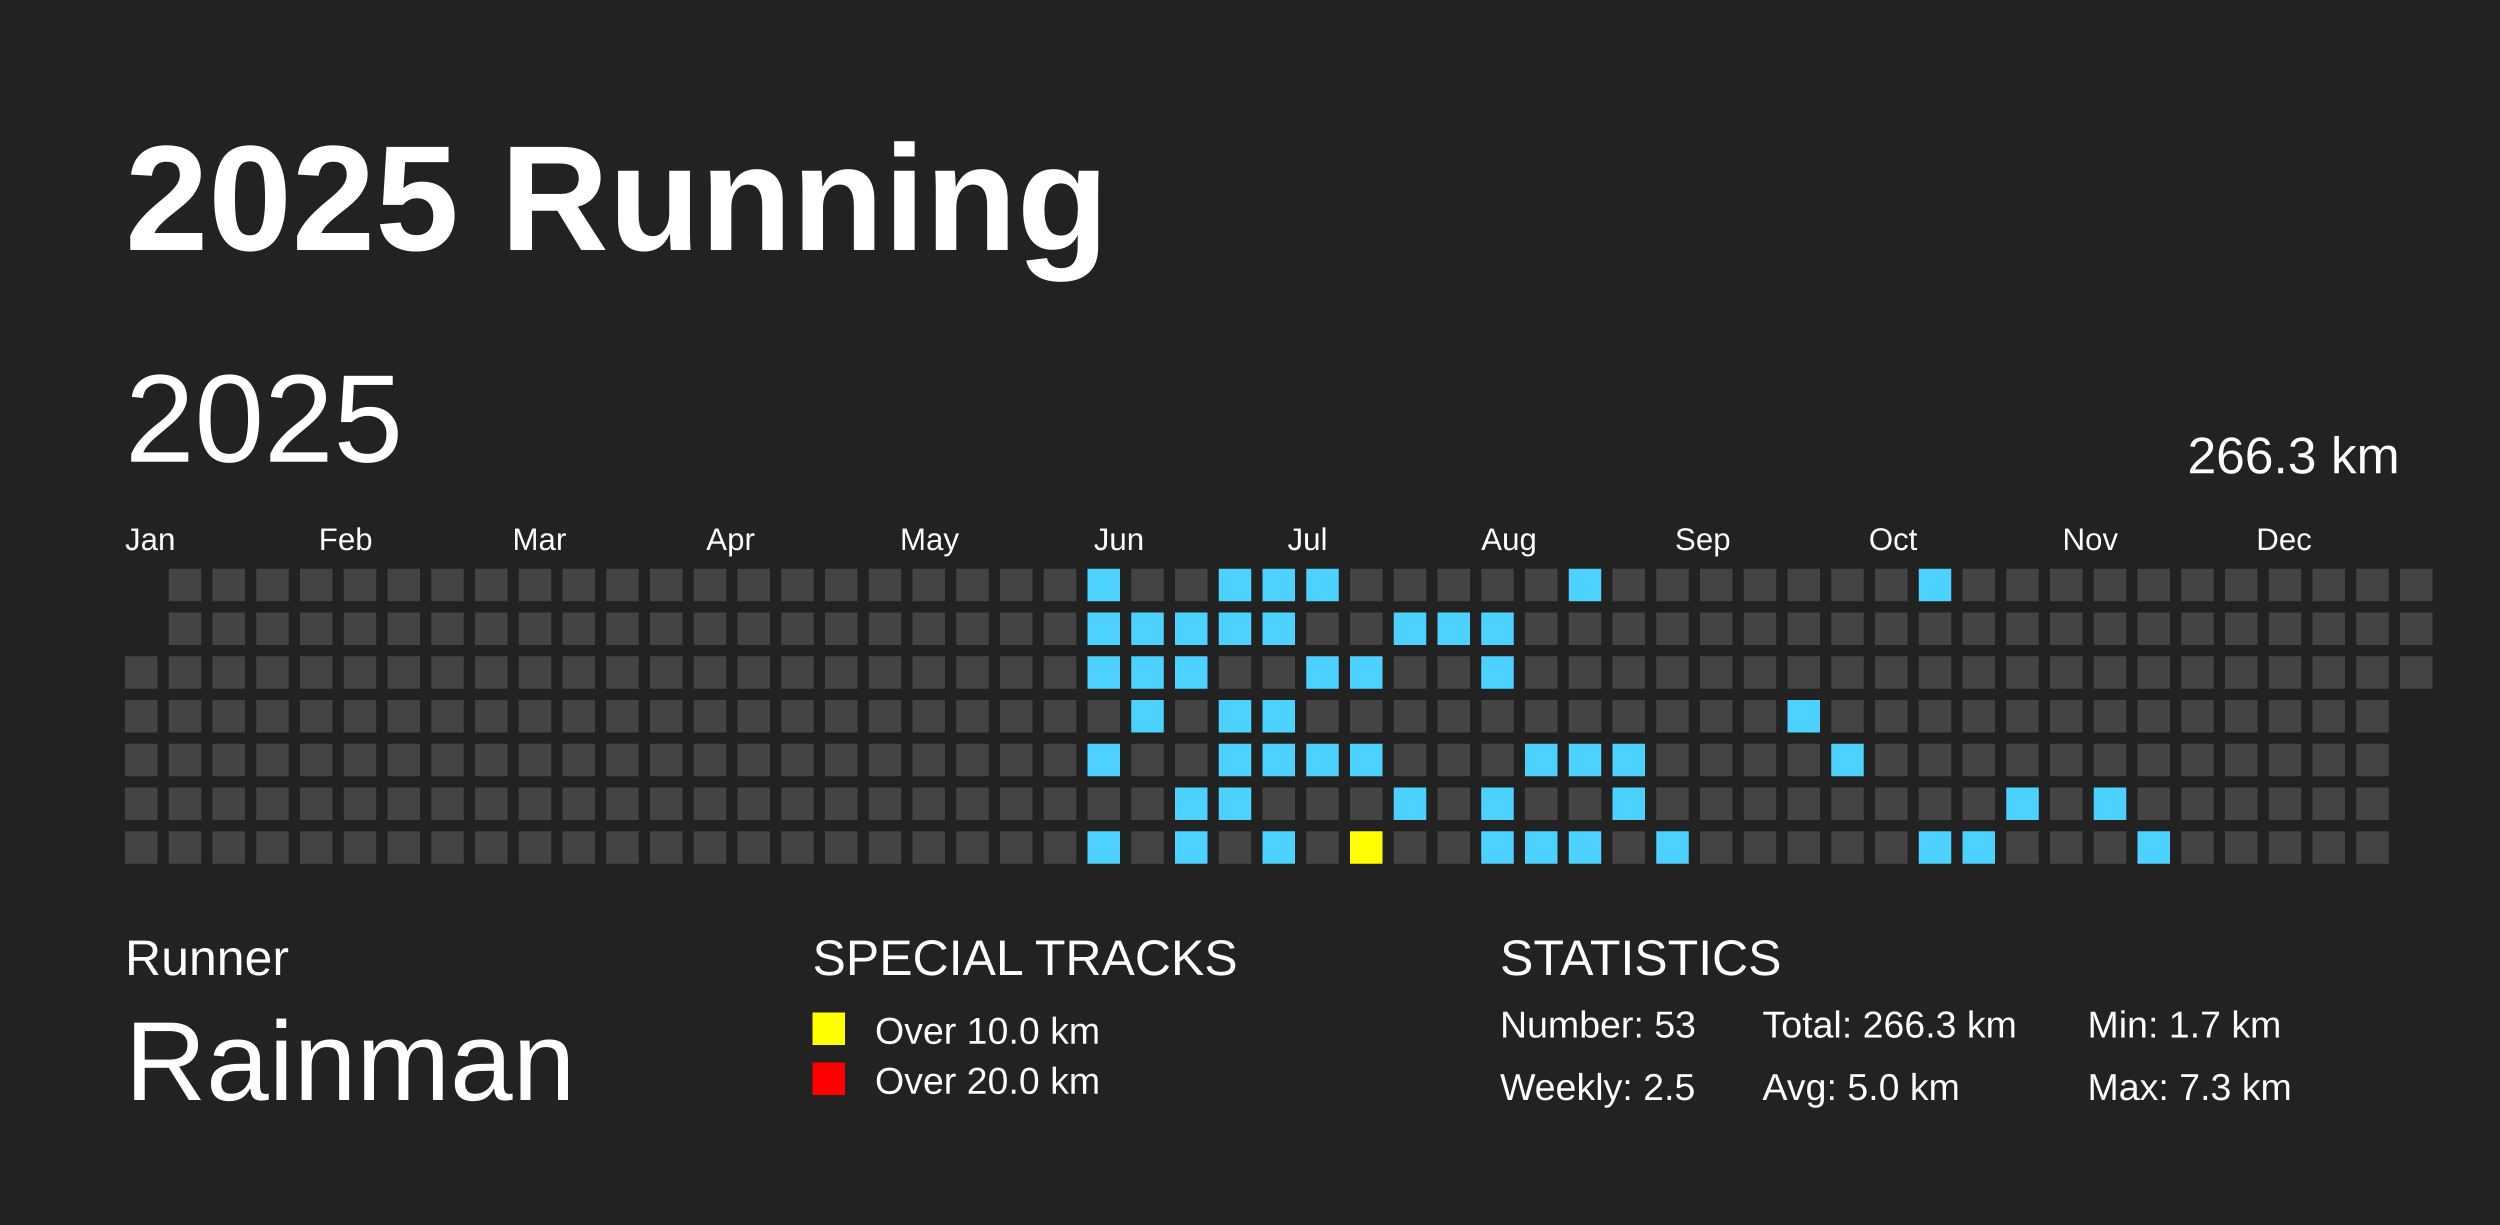
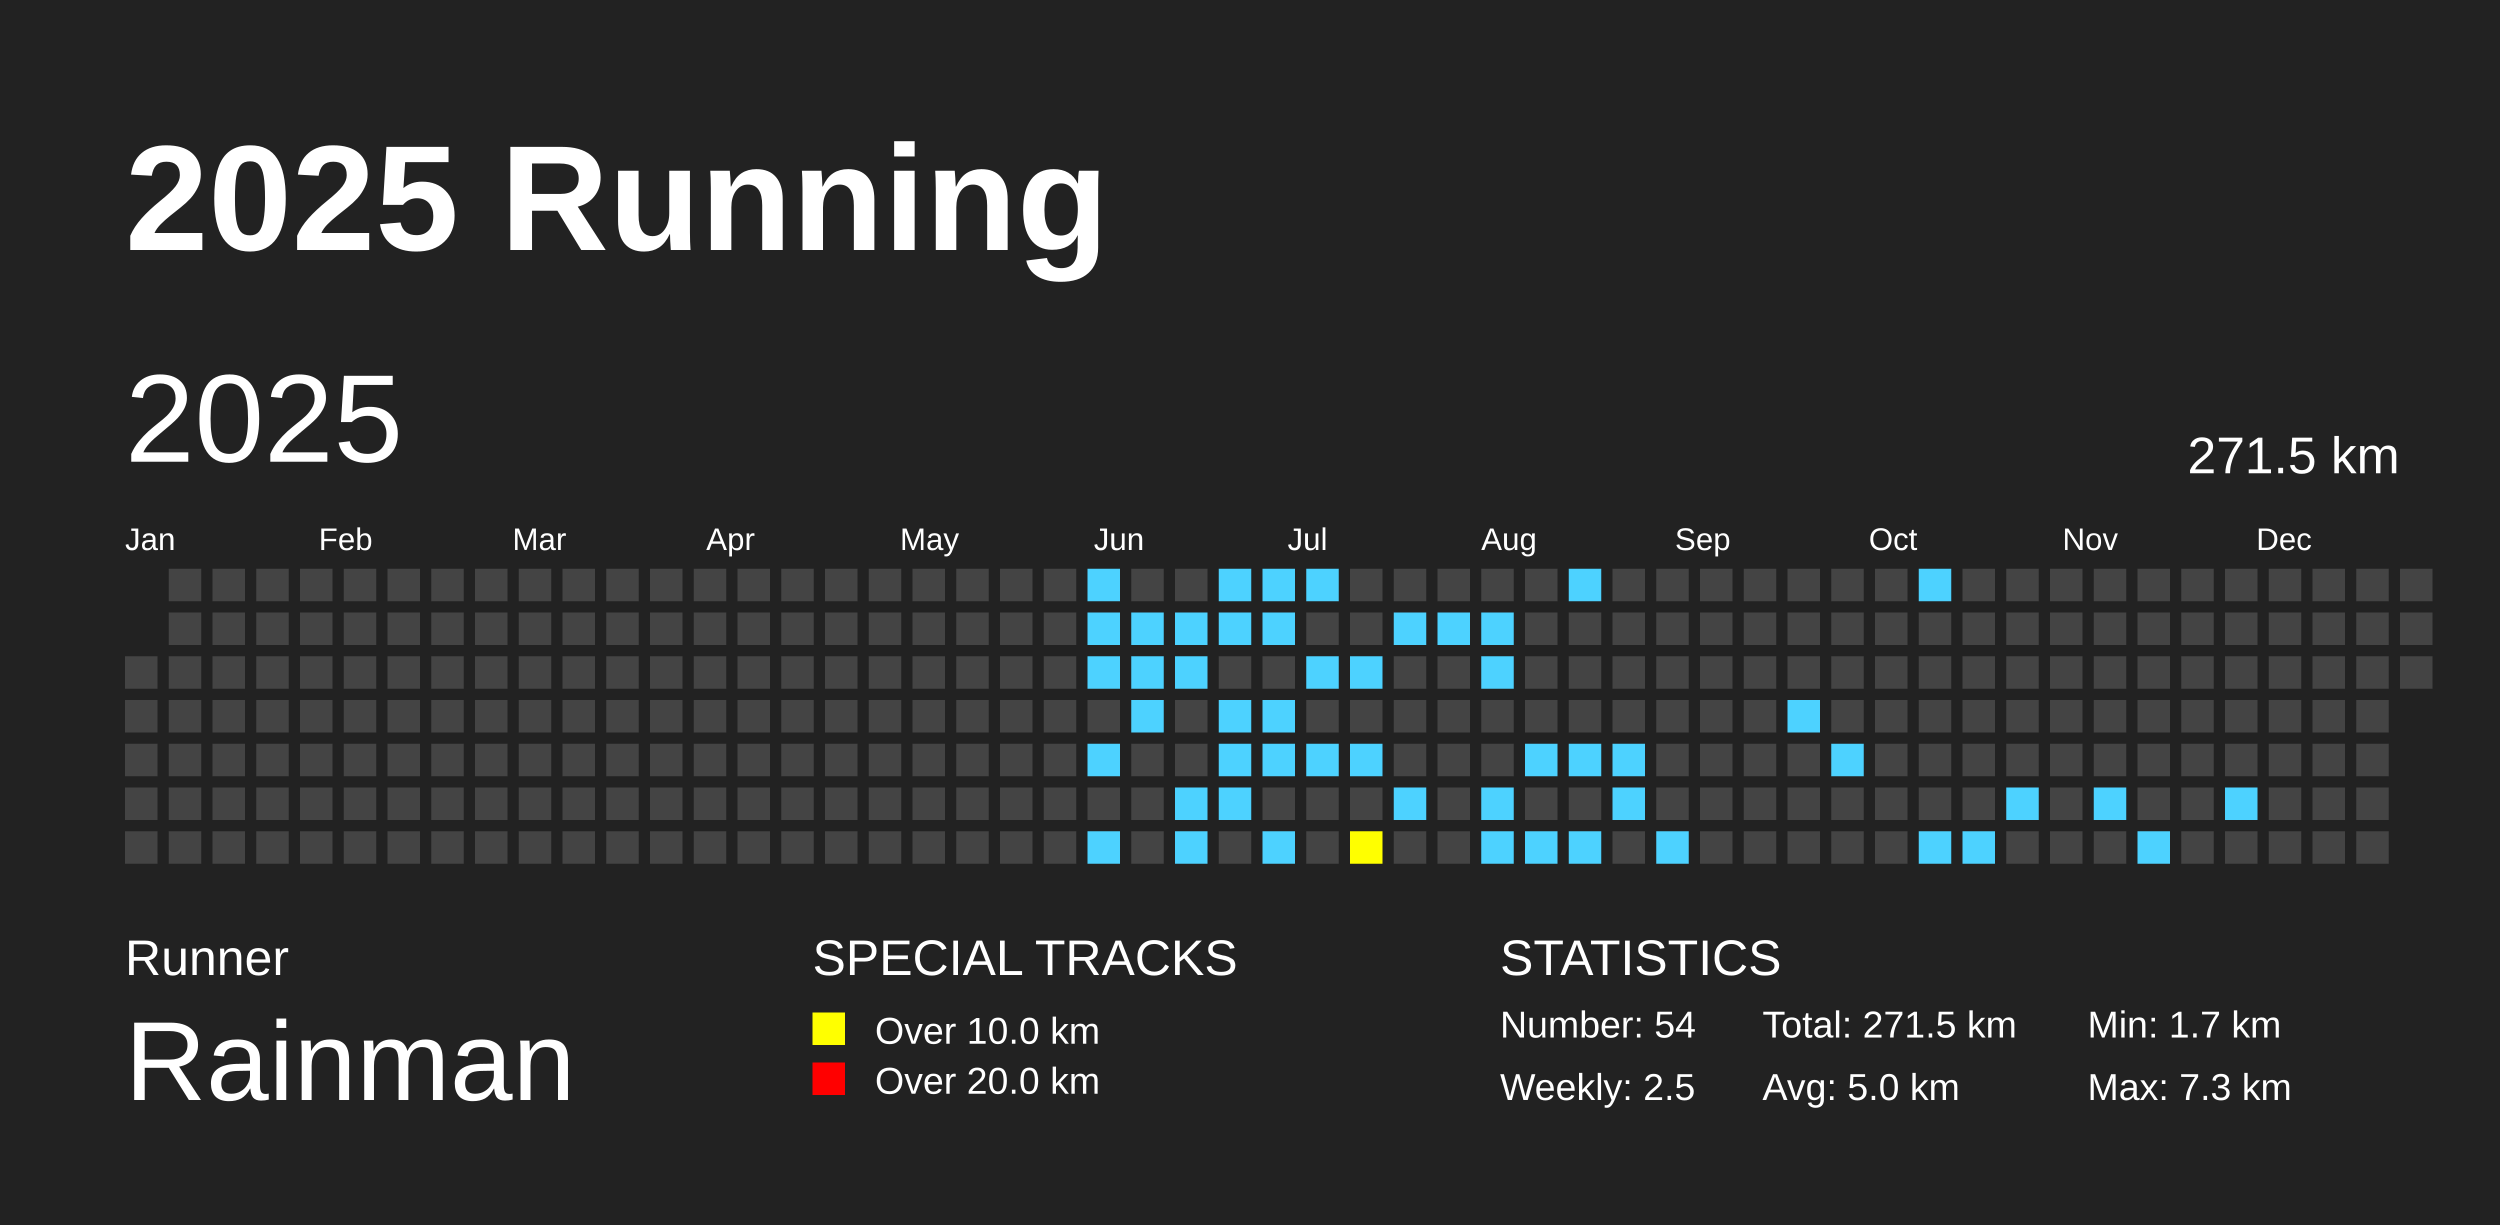
<svg xmlns="http://www.w3.org/2000/svg" baseProfile="full" height="98mm" version="1.1" viewBox="0,0,200,98" width="200mm">
  <defs />
  <rect fill="#222222" height="98" width="200" x="0" y="0" />
  <text fill="#FFFFFF" style="font-size:12px; font-family:Arial; font-weight:bold;" x="10" y="20">2025 Running</text>
  <text fill="#FFFFFF" style="font-size:4px; font-family:Arial" x="10" y="78">Runner</text>
  <text fill="#FFFFFF" style="font-size:9px; font-family:Arial" x="10" y="88">Rainman</text>
  <text fill="#FFFFFF" style="font-size:4px; font-family:Arial" x="65" y="78">SPECIAL TRACKS</text>
  <rect fill="yellow" height="2.6" width="2.6" x="65" y="81" />
  <text fill="#FFFFFF" style="font-size:3px; font-family:Arial" x="70" y="83.5">Over 10.0 km</text>
  <rect fill="red" height="2.6" width="2.6" x="65" y="85" />
  <text fill="#FFFFFF" style="font-size:3px; font-family:Arial" x="70" y="87.5">Over 20.0 km</text>
  <text fill="#FFFFFF" style="font-size:4px; font-family:Arial" x="120" y="78">STATISTICS</text>
-   <text fill="#FFFFFF" style="font-size:3px; font-family:Arial" x="120" y="83">Number: 53</text>
+   <text fill="#FFFFFF" style="font-size:3px; font-family:Arial" x="120" y="83">Number: 54</text>
  <text fill="#FFFFFF" style="font-size:3px; font-family:Arial" x="120" y="88">Weekly: 2.5</text>
-   <text fill="#FFFFFF" style="font-size:3px; font-family:Arial" x="141" y="83">Total: 266.3 km</text>
+   <text fill="#FFFFFF" style="font-size:3px; font-family:Arial" x="141" y="83">Total: 271.5 km</text>
  <text fill="#FFFFFF" style="font-size:3px; font-family:Arial" x="141" y="88">Avg: 5.0 km</text>
  <text fill="#FFFFFF" style="font-size:3px; font-family:Arial" x="167" y="83">Min: 1.7 km</text>
  <text fill="#FFFFFF" style="font-size:3px; font-family:Arial" x="167" y="88">Max: 7.3 km</text>
  <text dominant-baseline="hanging" fill="#FFFFFF" style="font-size:10.0px; font-family:Arial;" x="10" y="30">2025</text>
-   <text dominant-baseline="hanging" fill="#FFFFFF" style="font-size:4.125px; font-family:Arial;" x="175" y="35">266.3 km</text>
+   <text dominant-baseline="hanging" fill="#FFFFFF" style="font-size:4.125px; font-family:Arial;" x="175" y="35">271.5 km</text>
  <text fill="#FFFFFF" style="font-size:2.5px; font-family:Arial" x="10.0" y="44">Jan</text>
  <text fill="#FFFFFF" style="font-size:2.5px; font-family:Arial" x="25.5" y="44">Feb</text>
  <text fill="#FFFFFF" style="font-size:2.5px; font-family:Arial" x="41.0" y="44">Mar</text>
  <text fill="#FFFFFF" style="font-size:2.5px; font-family:Arial" x="56.5" y="44">Apr</text>
  <text fill="#FFFFFF" style="font-size:2.5px; font-family:Arial" x="72.0" y="44">May</text>
  <text fill="#FFFFFF" style="font-size:2.5px; font-family:Arial" x="87.5" y="44">Jun</text>
  <text fill="#FFFFFF" style="font-size:2.5px; font-family:Arial" x="103.0" y="44">Jul</text>
  <text fill="#FFFFFF" style="font-size:2.5px; font-family:Arial" x="118.5" y="44">Aug</text>
  <text fill="#FFFFFF" style="font-size:2.5px; font-family:Arial" x="134.0" y="44">Sep</text>
  <text fill="#FFFFFF" style="font-size:2.5px; font-family:Arial" x="149.5" y="44">Oct</text>
  <text fill="#FFFFFF" style="font-size:2.5px; font-family:Arial" x="165.0" y="44">Nov</text>
  <text fill="#FFFFFF" style="font-size:2.5px; font-family:Arial" x="180.5" y="44">Dec</text>
  <rect fill="#444444" height="2.6" width="2.6" x="10.0" y="52.5" />
  <rect fill="#444444" height="2.6" width="2.6" x="10.0" y="56.0" />
  <rect fill="#444444" height="2.6" width="2.6" x="10.0" y="59.5" />
  <rect fill="#444444" height="2.6" width="2.6" x="10.0" y="63.0" />
  <rect fill="#444444" height="2.6" width="2.6" x="10.0" y="66.5" />
  <rect fill="#444444" height="2.6" width="2.6" x="13.5" y="45.5" />
  <rect fill="#444444" height="2.6" width="2.6" x="13.5" y="49.0" />
  <rect fill="#444444" height="2.6" width="2.6" x="13.5" y="52.5" />
  <rect fill="#444444" height="2.6" width="2.6" x="13.5" y="56.0" />
  <rect fill="#444444" height="2.6" width="2.6" x="13.5" y="59.5" />
  <rect fill="#444444" height="2.6" width="2.6" x="13.5" y="63.0" />
  <rect fill="#444444" height="2.6" width="2.6" x="13.5" y="66.5" />
  <rect fill="#444444" height="2.6" width="2.6" x="17.0" y="45.5" />
  <rect fill="#444444" height="2.6" width="2.6" x="17.0" y="49.0" />
  <rect fill="#444444" height="2.6" width="2.6" x="17.0" y="52.5" />
  <rect fill="#444444" height="2.6" width="2.6" x="17.0" y="56.0" />
  <rect fill="#444444" height="2.6" width="2.6" x="17.0" y="59.5" />
  <rect fill="#444444" height="2.6" width="2.6" x="17.0" y="63.0" />
  <rect fill="#444444" height="2.6" width="2.6" x="17.0" y="66.5" />
  <rect fill="#444444" height="2.6" width="2.6" x="20.5" y="45.5" />
  <rect fill="#444444" height="2.6" width="2.6" x="20.5" y="49.0" />
  <rect fill="#444444" height="2.6" width="2.6" x="20.5" y="52.5" />
  <rect fill="#444444" height="2.6" width="2.6" x="20.5" y="56.0" />
  <rect fill="#444444" height="2.6" width="2.6" x="20.5" y="59.5" />
  <rect fill="#444444" height="2.6" width="2.6" x="20.5" y="63.0" />
  <rect fill="#444444" height="2.6" width="2.6" x="20.5" y="66.5" />
  <rect fill="#444444" height="2.6" width="2.6" x="24.0" y="45.5" />
  <rect fill="#444444" height="2.6" width="2.6" x="24.0" y="49.0" />
  <rect fill="#444444" height="2.6" width="2.6" x="24.0" y="52.5" />
  <rect fill="#444444" height="2.6" width="2.6" x="24.0" y="56.0" />
  <rect fill="#444444" height="2.6" width="2.6" x="24.0" y="59.5" />
  <rect fill="#444444" height="2.6" width="2.6" x="24.0" y="63.0" />
  <rect fill="#444444" height="2.6" width="2.6" x="24.0" y="66.5" />
  <rect fill="#444444" height="2.6" width="2.6" x="27.5" y="45.5" />
  <rect fill="#444444" height="2.6" width="2.6" x="27.5" y="49.0" />
  <rect fill="#444444" height="2.6" width="2.6" x="27.5" y="52.5" />
  <rect fill="#444444" height="2.6" width="2.6" x="27.5" y="56.0" />
  <rect fill="#444444" height="2.6" width="2.6" x="27.5" y="59.5" />
  <rect fill="#444444" height="2.6" width="2.6" x="27.5" y="63.0" />
  <rect fill="#444444" height="2.6" width="2.6" x="27.5" y="66.5" />
  <rect fill="#444444" height="2.6" width="2.6" x="31.0" y="45.5" />
  <rect fill="#444444" height="2.6" width="2.6" x="31.0" y="49.0" />
  <rect fill="#444444" height="2.6" width="2.6" x="31.0" y="52.5" />
  <rect fill="#444444" height="2.6" width="2.6" x="31.0" y="56.0" />
  <rect fill="#444444" height="2.6" width="2.6" x="31.0" y="59.5" />
  <rect fill="#444444" height="2.6" width="2.6" x="31.0" y="63.0" />
  <rect fill="#444444" height="2.6" width="2.6" x="31.0" y="66.5" />
  <rect fill="#444444" height="2.6" width="2.6" x="34.5" y="45.5" />
  <rect fill="#444444" height="2.6" width="2.6" x="34.5" y="49.0" />
  <rect fill="#444444" height="2.6" width="2.6" x="34.5" y="52.5" />
  <rect fill="#444444" height="2.6" width="2.6" x="34.5" y="56.0" />
  <rect fill="#444444" height="2.6" width="2.6" x="34.5" y="59.5" />
  <rect fill="#444444" height="2.6" width="2.6" x="34.5" y="63.0" />
  <rect fill="#444444" height="2.6" width="2.6" x="34.5" y="66.5" />
  <rect fill="#444444" height="2.6" width="2.6" x="38.0" y="45.5" />
  <rect fill="#444444" height="2.6" width="2.6" x="38.0" y="49.0" />
  <rect fill="#444444" height="2.6" width="2.6" x="38.0" y="52.5" />
  <rect fill="#444444" height="2.6" width="2.6" x="38.0" y="56.0" />
  <rect fill="#444444" height="2.6" width="2.6" x="38.0" y="59.5" />
  <rect fill="#444444" height="2.6" width="2.6" x="38.0" y="63.0" />
  <rect fill="#444444" height="2.6" width="2.6" x="38.0" y="66.5" />
  <rect fill="#444444" height="2.6" width="2.6" x="41.5" y="45.5" />
  <rect fill="#444444" height="2.6" width="2.6" x="41.5" y="49.0" />
  <rect fill="#444444" height="2.6" width="2.6" x="41.5" y="52.5" />
  <rect fill="#444444" height="2.6" width="2.6" x="41.5" y="56.0" />
  <rect fill="#444444" height="2.6" width="2.6" x="41.5" y="59.5" />
  <rect fill="#444444" height="2.6" width="2.6" x="41.5" y="63.0" />
  <rect fill="#444444" height="2.6" width="2.6" x="41.5" y="66.5" />
  <rect fill="#444444" height="2.6" width="2.6" x="45.0" y="45.5" />
  <rect fill="#444444" height="2.6" width="2.6" x="45.0" y="49.0" />
  <rect fill="#444444" height="2.6" width="2.6" x="45.0" y="52.5" />
  <rect fill="#444444" height="2.6" width="2.6" x="45.0" y="56.0" />
  <rect fill="#444444" height="2.6" width="2.6" x="45.0" y="59.5" />
  <rect fill="#444444" height="2.6" width="2.6" x="45.0" y="63.0" />
  <rect fill="#444444" height="2.6" width="2.6" x="45.0" y="66.5" />
  <rect fill="#444444" height="2.6" width="2.6" x="48.5" y="45.5" />
  <rect fill="#444444" height="2.6" width="2.6" x="48.5" y="49.0" />
  <rect fill="#444444" height="2.6" width="2.6" x="48.5" y="52.5" />
  <rect fill="#444444" height="2.6" width="2.6" x="48.5" y="56.0" />
  <rect fill="#444444" height="2.6" width="2.6" x="48.5" y="59.5" />
  <rect fill="#444444" height="2.6" width="2.6" x="48.5" y="63.0" />
  <rect fill="#444444" height="2.6" width="2.6" x="48.5" y="66.5" />
  <rect fill="#444444" height="2.6" width="2.6" x="52.0" y="45.5" />
  <rect fill="#444444" height="2.6" width="2.6" x="52.0" y="49.0" />
  <rect fill="#444444" height="2.6" width="2.6" x="52.0" y="52.5" />
  <rect fill="#444444" height="2.6" width="2.6" x="52.0" y="56.0" />
  <rect fill="#444444" height="2.6" width="2.6" x="52.0" y="59.5" />
  <rect fill="#444444" height="2.6" width="2.6" x="52.0" y="63.0" />
  <rect fill="#444444" height="2.6" width="2.6" x="52.0" y="66.5" />
  <rect fill="#444444" height="2.6" width="2.6" x="55.5" y="45.5" />
  <rect fill="#444444" height="2.6" width="2.6" x="55.5" y="49.0" />
  <rect fill="#444444" height="2.6" width="2.6" x="55.5" y="52.5" />
  <rect fill="#444444" height="2.6" width="2.6" x="55.5" y="56.0" />
  <rect fill="#444444" height="2.6" width="2.6" x="55.5" y="59.5" />
  <rect fill="#444444" height="2.6" width="2.6" x="55.5" y="63.0" />
  <rect fill="#444444" height="2.6" width="2.6" x="55.5" y="66.5" />
  <rect fill="#444444" height="2.6" width="2.6" x="59.0" y="45.5" />
  <rect fill="#444444" height="2.6" width="2.6" x="59.0" y="49.0" />
  <rect fill="#444444" height="2.6" width="2.6" x="59.0" y="52.5" />
  <rect fill="#444444" height="2.6" width="2.6" x="59.0" y="56.0" />
  <rect fill="#444444" height="2.6" width="2.6" x="59.0" y="59.5" />
  <rect fill="#444444" height="2.6" width="2.6" x="59.0" y="63.0" />
  <rect fill="#444444" height="2.6" width="2.6" x="59.0" y="66.5" />
  <rect fill="#444444" height="2.6" width="2.6" x="62.5" y="45.5" />
  <rect fill="#444444" height="2.6" width="2.6" x="62.5" y="49.0" />
  <rect fill="#444444" height="2.6" width="2.6" x="62.5" y="52.5" />
  <rect fill="#444444" height="2.6" width="2.6" x="62.5" y="56.0" />
  <rect fill="#444444" height="2.6" width="2.6" x="62.5" y="59.5" />
  <rect fill="#444444" height="2.6" width="2.6" x="62.5" y="63.0" />
  <rect fill="#444444" height="2.6" width="2.6" x="62.5" y="66.5" />
  <rect fill="#444444" height="2.6" width="2.6" x="66.0" y="45.5" />
  <rect fill="#444444" height="2.6" width="2.6" x="66.0" y="49.0" />
  <rect fill="#444444" height="2.6" width="2.6" x="66.0" y="52.5" />
  <rect fill="#444444" height="2.6" width="2.6" x="66.0" y="56.0" />
  <rect fill="#444444" height="2.6" width="2.6" x="66.0" y="59.5" />
  <rect fill="#444444" height="2.6" width="2.6" x="66.0" y="63.0" />
  <rect fill="#444444" height="2.6" width="2.6" x="66.0" y="66.5" />
  <rect fill="#444444" height="2.6" width="2.6" x="69.5" y="45.5" />
  <rect fill="#444444" height="2.6" width="2.6" x="69.5" y="49.0" />
  <rect fill="#444444" height="2.6" width="2.6" x="69.5" y="52.5" />
  <rect fill="#444444" height="2.6" width="2.6" x="69.5" y="56.0" />
  <rect fill="#444444" height="2.6" width="2.6" x="69.5" y="59.5" />
  <rect fill="#444444" height="2.6" width="2.6" x="69.5" y="63.0" />
  <rect fill="#444444" height="2.6" width="2.6" x="69.5" y="66.5" />
  <rect fill="#444444" height="2.6" width="2.6" x="73.0" y="45.5" />
  <rect fill="#444444" height="2.6" width="2.6" x="73.0" y="49.0" />
  <rect fill="#444444" height="2.6" width="2.6" x="73.0" y="52.5" />
  <rect fill="#444444" height="2.6" width="2.6" x="73.0" y="56.0" />
  <rect fill="#444444" height="2.6" width="2.6" x="73.0" y="59.5" />
  <rect fill="#444444" height="2.6" width="2.6" x="73.0" y="63.0" />
  <rect fill="#444444" height="2.6" width="2.6" x="73.0" y="66.5" />
  <rect fill="#444444" height="2.6" width="2.6" x="76.5" y="45.5" />
  <rect fill="#444444" height="2.6" width="2.6" x="76.5" y="49.0" />
  <rect fill="#444444" height="2.6" width="2.6" x="76.5" y="52.5" />
  <rect fill="#444444" height="2.6" width="2.6" x="76.5" y="56.0" />
  <rect fill="#444444" height="2.6" width="2.6" x="76.5" y="59.5" />
  <rect fill="#444444" height="2.6" width="2.6" x="76.5" y="63.0" />
  <rect fill="#444444" height="2.6" width="2.6" x="76.5" y="66.5" />
  <rect fill="#444444" height="2.6" width="2.6" x="80.0" y="45.5" />
  <rect fill="#444444" height="2.6" width="2.6" x="80.0" y="49.0" />
  <rect fill="#444444" height="2.6" width="2.6" x="80.0" y="52.5" />
  <rect fill="#444444" height="2.6" width="2.6" x="80.0" y="56.0" />
  <rect fill="#444444" height="2.6" width="2.6" x="80.0" y="59.5" />
  <rect fill="#444444" height="2.6" width="2.6" x="80.0" y="63.0" />
  <rect fill="#444444" height="2.6" width="2.6" x="80.0" y="66.5" />
  <rect fill="#444444" height="2.6" width="2.6" x="83.5" y="45.5" />
  <rect fill="#444444" height="2.6" width="2.6" x="83.5" y="49.0" />
  <rect fill="#444444" height="2.6" width="2.6" x="83.5" y="52.5" />
  <rect fill="#444444" height="2.6" width="2.6" x="83.5" y="56.0" />
  <rect fill="#444444" height="2.6" width="2.6" x="83.5" y="59.5" />
  <rect fill="#444444" height="2.6" width="2.6" x="83.5" y="63.0" />
  <rect fill="#444444" height="2.6" width="2.6" x="83.5" y="66.5" />
  <rect fill="#4DD2FF" height="2.6" width="2.6" x="87.0" y="45.5" />
  <rect fill="#4DD2FF" height="2.6" width="2.6" x="87.0" y="49.0" />
  <rect fill="#4DD2FF" height="2.6" width="2.6" x="87.0" y="52.5" />
  <rect fill="#444444" height="2.6" width="2.6" x="87.0" y="56.0" />
  <rect fill="#4DD2FF" height="2.6" width="2.6" x="87.0" y="59.5" />
  <rect fill="#444444" height="2.6" width="2.6" x="87.0" y="63.0" />
  <rect fill="#4DD2FF" height="2.6" width="2.6" x="87.0" y="66.5" />
  <rect fill="#444444" height="2.6" width="2.6" x="90.5" y="45.5" />
  <rect fill="#4DD2FF" height="2.6" width="2.6" x="90.5" y="49.0" />
  <rect fill="#4DD2FF" height="2.6" width="2.6" x="90.5" y="52.5" />
  <rect fill="#4DD2FF" height="2.6" width="2.6" x="90.5" y="56.0" />
  <rect fill="#444444" height="2.6" width="2.6" x="90.5" y="59.5" />
  <rect fill="#444444" height="2.6" width="2.6" x="90.5" y="63.0" />
  <rect fill="#444444" height="2.6" width="2.6" x="90.5" y="66.5" />
  <rect fill="#444444" height="2.6" width="2.6" x="94.0" y="45.5" />
  <rect fill="#4DD2FF" height="2.6" width="2.6" x="94.0" y="49.0" />
  <rect fill="#4DD2FF" height="2.6" width="2.6" x="94.0" y="52.5" />
  <rect fill="#444444" height="2.6" width="2.6" x="94.0" y="56.0" />
  <rect fill="#444444" height="2.6" width="2.6" x="94.0" y="59.5" />
  <rect fill="#4DD2FF" height="2.6" width="2.6" x="94.0" y="63.0" />
  <rect fill="#4DD2FF" height="2.6" width="2.6" x="94.0" y="66.5" />
  <rect fill="#4DD2FF" height="2.6" width="2.6" x="97.5" y="45.5" />
  <rect fill="#4DD2FF" height="2.6" width="2.6" x="97.5" y="49.0" />
  <rect fill="#444444" height="2.6" width="2.6" x="97.5" y="52.5" />
  <rect fill="#4DD2FF" height="2.6" width="2.6" x="97.5" y="56.0" />
  <rect fill="#4DD2FF" height="2.6" width="2.6" x="97.5" y="59.5" />
  <rect fill="#4DD2FF" height="2.6" width="2.6" x="97.5" y="63.0" />
  <rect fill="#444444" height="2.6" width="2.6" x="97.5" y="66.5" />
  <rect fill="#4DD2FF" height="2.6" width="2.6" x="101.0" y="45.5" />
  <rect fill="#4DD2FF" height="2.6" width="2.6" x="101.0" y="49.0" />
  <rect fill="#444444" height="2.6" width="2.6" x="101.0" y="52.5" />
  <rect fill="#4DD2FF" height="2.6" width="2.6" x="101.0" y="56.0" />
  <rect fill="#4DD2FF" height="2.6" width="2.6" x="101.0" y="59.5" />
  <rect fill="#444444" height="2.6" width="2.6" x="101.0" y="63.0" />
  <rect fill="#4DD2FF" height="2.6" width="2.6" x="101.0" y="66.5" />
  <rect fill="#4DD2FF" height="2.6" width="2.6" x="104.5" y="45.5" />
  <rect fill="#444444" height="2.6" width="2.6" x="104.5" y="49.0" />
  <rect fill="#4DD2FF" height="2.6" width="2.6" x="104.5" y="52.5" />
  <rect fill="#444444" height="2.6" width="2.6" x="104.5" y="56.0" />
  <rect fill="#4DD2FF" height="2.6" width="2.6" x="104.5" y="59.5" />
  <rect fill="#444444" height="2.6" width="2.6" x="104.5" y="63.0" />
  <rect fill="#444444" height="2.6" width="2.6" x="104.5" y="66.5" />
  <rect fill="#444444" height="2.6" width="2.6" x="108.0" y="45.5" />
  <rect fill="#444444" height="2.6" width="2.6" x="108.0" y="49.0" />
  <rect fill="#4DD2FF" height="2.6" width="2.6" x="108.0" y="52.5" />
  <rect fill="#444444" height="2.6" width="2.6" x="108.0" y="56.0" />
  <rect fill="#4DD2FF" height="2.6" width="2.6" x="108.0" y="59.5" />
  <rect fill="#444444" height="2.6" width="2.6" x="108.0" y="63.0" />
  <rect fill="yellow" height="2.6" width="2.6" x="108.0" y="66.5" />
  <rect fill="#444444" height="2.6" width="2.6" x="111.5" y="45.5" />
  <rect fill="#4DD2FF" height="2.6" width="2.6" x="111.5" y="49.0" />
  <rect fill="#444444" height="2.6" width="2.6" x="111.5" y="52.5" />
  <rect fill="#444444" height="2.6" width="2.6" x="111.5" y="56.0" />
  <rect fill="#444444" height="2.6" width="2.6" x="111.5" y="59.5" />
  <rect fill="#4DD2FF" height="2.6" width="2.6" x="111.5" y="63.0" />
  <rect fill="#444444" height="2.6" width="2.6" x="111.5" y="66.5" />
  <rect fill="#444444" height="2.6" width="2.6" x="115.0" y="45.5" />
  <rect fill="#4DD2FF" height="2.6" width="2.6" x="115.0" y="49.0" />
  <rect fill="#444444" height="2.6" width="2.6" x="115.0" y="52.5" />
  <rect fill="#444444" height="2.6" width="2.6" x="115.0" y="56.0" />
  <rect fill="#444444" height="2.6" width="2.6" x="115.0" y="59.5" />
  <rect fill="#444444" height="2.6" width="2.6" x="115.0" y="63.0" />
  <rect fill="#444444" height="2.6" width="2.6" x="115.0" y="66.5" />
  <rect fill="#444444" height="2.6" width="2.6" x="118.5" y="45.5" />
  <rect fill="#4DD2FF" height="2.6" width="2.6" x="118.5" y="49.0" />
  <rect fill="#4DD2FF" height="2.6" width="2.6" x="118.5" y="52.5" />
  <rect fill="#444444" height="2.6" width="2.6" x="118.5" y="56.0" />
  <rect fill="#444444" height="2.6" width="2.6" x="118.5" y="59.5" />
  <rect fill="#4DD2FF" height="2.6" width="2.6" x="118.5" y="63.0" />
  <rect fill="#4DD2FF" height="2.6" width="2.6" x="118.5" y="66.5" />
  <rect fill="#444444" height="2.6" width="2.6" x="122.0" y="45.5" />
  <rect fill="#444444" height="2.6" width="2.6" x="122.0" y="49.0" />
  <rect fill="#444444" height="2.6" width="2.6" x="122.0" y="52.5" />
  <rect fill="#444444" height="2.6" width="2.6" x="122.0" y="56.0" />
  <rect fill="#4DD2FF" height="2.6" width="2.6" x="122.0" y="59.5" />
  <rect fill="#444444" height="2.6" width="2.6" x="122.0" y="63.0" />
  <rect fill="#4DD2FF" height="2.6" width="2.6" x="122.0" y="66.5" />
  <rect fill="#4DD2FF" height="2.6" width="2.6" x="125.5" y="45.5" />
  <rect fill="#444444" height="2.6" width="2.6" x="125.5" y="49.0" />
  <rect fill="#444444" height="2.6" width="2.6" x="125.5" y="52.5" />
  <rect fill="#444444" height="2.6" width="2.6" x="125.5" y="56.0" />
  <rect fill="#4DD2FF" height="2.6" width="2.6" x="125.5" y="59.5" />
  <rect fill="#444444" height="2.6" width="2.6" x="125.5" y="63.0" />
  <rect fill="#4DD2FF" height="2.6" width="2.6" x="125.5" y="66.5" />
  <rect fill="#444444" height="2.6" width="2.6" x="129.0" y="45.5" />
  <rect fill="#444444" height="2.6" width="2.6" x="129.0" y="49.0" />
  <rect fill="#444444" height="2.6" width="2.6" x="129.0" y="52.5" />
  <rect fill="#444444" height="2.6" width="2.6" x="129.0" y="56.0" />
  <rect fill="#4DD2FF" height="2.6" width="2.6" x="129.0" y="59.5" />
  <rect fill="#4DD2FF" height="2.6" width="2.6" x="129.0" y="63.0" />
  <rect fill="#444444" height="2.6" width="2.6" x="129.0" y="66.5" />
  <rect fill="#444444" height="2.6" width="2.6" x="132.5" y="45.5" />
  <rect fill="#444444" height="2.6" width="2.6" x="132.5" y="49.0" />
  <rect fill="#444444" height="2.6" width="2.6" x="132.5" y="52.5" />
  <rect fill="#444444" height="2.6" width="2.6" x="132.5" y="56.0" />
  <rect fill="#444444" height="2.6" width="2.6" x="132.5" y="59.5" />
  <rect fill="#444444" height="2.6" width="2.6" x="132.5" y="63.0" />
  <rect fill="#4DD2FF" height="2.6" width="2.6" x="132.5" y="66.5" />
  <rect fill="#444444" height="2.6" width="2.6" x="136.0" y="45.5" />
  <rect fill="#444444" height="2.6" width="2.6" x="136.0" y="49.0" />
  <rect fill="#444444" height="2.6" width="2.6" x="136.0" y="52.5" />
  <rect fill="#444444" height="2.6" width="2.6" x="136.0" y="56.0" />
  <rect fill="#444444" height="2.6" width="2.6" x="136.0" y="59.5" />
  <rect fill="#444444" height="2.6" width="2.6" x="136.0" y="63.0" />
  <rect fill="#444444" height="2.6" width="2.6" x="136.0" y="66.5" />
  <rect fill="#444444" height="2.6" width="2.6" x="139.5" y="45.5" />
  <rect fill="#444444" height="2.6" width="2.6" x="139.5" y="49.0" />
  <rect fill="#444444" height="2.6" width="2.6" x="139.5" y="52.5" />
  <rect fill="#444444" height="2.6" width="2.6" x="139.5" y="56.0" />
  <rect fill="#444444" height="2.6" width="2.6" x="139.5" y="59.5" />
  <rect fill="#444444" height="2.6" width="2.6" x="139.5" y="63.0" />
  <rect fill="#444444" height="2.6" width="2.6" x="139.5" y="66.5" />
  <rect fill="#444444" height="2.6" width="2.6" x="143.0" y="45.5" />
  <rect fill="#444444" height="2.6" width="2.6" x="143.0" y="49.0" />
  <rect fill="#444444" height="2.6" width="2.6" x="143.0" y="52.5" />
  <rect fill="#4DD2FF" height="2.6" width="2.6" x="143.0" y="56.0" />
  <rect fill="#444444" height="2.6" width="2.6" x="143.0" y="59.5" />
  <rect fill="#444444" height="2.6" width="2.6" x="143.0" y="63.0" />
  <rect fill="#444444" height="2.6" width="2.6" x="143.0" y="66.5" />
  <rect fill="#444444" height="2.6" width="2.6" x="146.5" y="45.5" />
  <rect fill="#444444" height="2.6" width="2.6" x="146.5" y="49.0" />
  <rect fill="#444444" height="2.6" width="2.6" x="146.5" y="52.5" />
  <rect fill="#444444" height="2.6" width="2.6" x="146.5" y="56.0" />
  <rect fill="#4DD2FF" height="2.6" width="2.6" x="146.5" y="59.5" />
  <rect fill="#444444" height="2.6" width="2.6" x="146.5" y="63.0" />
  <rect fill="#444444" height="2.6" width="2.6" x="146.5" y="66.5" />
  <rect fill="#444444" height="2.6" width="2.6" x="150.0" y="45.5" />
  <rect fill="#444444" height="2.6" width="2.6" x="150.0" y="49.0" />
  <rect fill="#444444" height="2.6" width="2.6" x="150.0" y="52.5" />
  <rect fill="#444444" height="2.6" width="2.6" x="150.0" y="56.0" />
  <rect fill="#444444" height="2.6" width="2.6" x="150.0" y="59.5" />
  <rect fill="#444444" height="2.6" width="2.6" x="150.0" y="63.0" />
  <rect fill="#444444" height="2.6" width="2.6" x="150.0" y="66.5" />
  <rect fill="#4DD2FF" height="2.6" width="2.6" x="153.5" y="45.5" />
  <rect fill="#444444" height="2.6" width="2.6" x="153.5" y="49.0" />
  <rect fill="#444444" height="2.6" width="2.6" x="153.5" y="52.5" />
  <rect fill="#444444" height="2.6" width="2.6" x="153.5" y="56.0" />
  <rect fill="#444444" height="2.6" width="2.6" x="153.5" y="59.5" />
  <rect fill="#444444" height="2.6" width="2.6" x="153.5" y="63.0" />
  <rect fill="#4DD2FF" height="2.6" width="2.6" x="153.5" y="66.5" />
  <rect fill="#444444" height="2.6" width="2.6" x="157.0" y="45.5" />
  <rect fill="#444444" height="2.6" width="2.6" x="157.0" y="49.0" />
  <rect fill="#444444" height="2.6" width="2.6" x="157.0" y="52.5" />
  <rect fill="#444444" height="2.6" width="2.6" x="157.0" y="56.0" />
  <rect fill="#444444" height="2.6" width="2.6" x="157.0" y="59.5" />
  <rect fill="#444444" height="2.6" width="2.6" x="157.0" y="63.0" />
  <rect fill="#4DD2FF" height="2.6" width="2.6" x="157.0" y="66.5" />
  <rect fill="#444444" height="2.6" width="2.6" x="160.5" y="45.5" />
  <rect fill="#444444" height="2.6" width="2.6" x="160.5" y="49.0" />
  <rect fill="#444444" height="2.6" width="2.6" x="160.5" y="52.5" />
  <rect fill="#444444" height="2.6" width="2.6" x="160.5" y="56.0" />
  <rect fill="#444444" height="2.6" width="2.6" x="160.5" y="59.5" />
  <rect fill="#4DD2FF" height="2.6" width="2.6" x="160.5" y="63.0" />
  <rect fill="#444444" height="2.6" width="2.6" x="160.5" y="66.5" />
  <rect fill="#444444" height="2.6" width="2.6" x="164.0" y="45.5" />
  <rect fill="#444444" height="2.6" width="2.6" x="164.0" y="49.0" />
  <rect fill="#444444" height="2.6" width="2.6" x="164.0" y="52.5" />
  <rect fill="#444444" height="2.6" width="2.6" x="164.0" y="56.0" />
  <rect fill="#444444" height="2.6" width="2.6" x="164.0" y="59.5" />
  <rect fill="#444444" height="2.6" width="2.6" x="164.0" y="63.0" />
  <rect fill="#444444" height="2.6" width="2.6" x="164.0" y="66.5" />
  <rect fill="#444444" height="2.6" width="2.6" x="167.5" y="45.5" />
  <rect fill="#444444" height="2.6" width="2.6" x="167.5" y="49.0" />
  <rect fill="#444444" height="2.6" width="2.6" x="167.5" y="52.5" />
  <rect fill="#444444" height="2.6" width="2.6" x="167.5" y="56.0" />
  <rect fill="#444444" height="2.6" width="2.6" x="167.5" y="59.5" />
  <rect fill="#4DD2FF" height="2.6" width="2.6" x="167.5" y="63.0" />
  <rect fill="#444444" height="2.6" width="2.6" x="167.5" y="66.5" />
  <rect fill="#444444" height="2.6" width="2.6" x="171.0" y="45.5" />
  <rect fill="#444444" height="2.6" width="2.6" x="171.0" y="49.0" />
  <rect fill="#444444" height="2.6" width="2.6" x="171.0" y="52.5" />
  <rect fill="#444444" height="2.6" width="2.6" x="171.0" y="56.0" />
  <rect fill="#444444" height="2.6" width="2.6" x="171.0" y="59.5" />
  <rect fill="#444444" height="2.6" width="2.6" x="171.0" y="63.0" />
  <rect fill="#4DD2FF" height="2.6" width="2.6" x="171.0" y="66.5" />
  <rect fill="#444444" height="2.6" width="2.6" x="174.5" y="45.5" />
  <rect fill="#444444" height="2.6" width="2.6" x="174.5" y="49.0" />
  <rect fill="#444444" height="2.6" width="2.6" x="174.5" y="52.5" />
  <rect fill="#444444" height="2.6" width="2.6" x="174.5" y="56.0" />
  <rect fill="#444444" height="2.6" width="2.6" x="174.5" y="59.5" />
  <rect fill="#444444" height="2.6" width="2.6" x="174.5" y="63.0" />
  <rect fill="#444444" height="2.6" width="2.6" x="174.5" y="66.5" />
  <rect fill="#444444" height="2.6" width="2.6" x="178.0" y="45.5" />
  <rect fill="#444444" height="2.6" width="2.6" x="178.0" y="49.0" />
  <rect fill="#444444" height="2.6" width="2.6" x="178.0" y="52.5" />
  <rect fill="#444444" height="2.6" width="2.6" x="178.0" y="56.0" />
  <rect fill="#444444" height="2.6" width="2.6" x="178.0" y="59.5" />
-   <rect fill="#444444" height="2.6" width="2.6" x="178.0" y="63.0" />
+   <rect fill="#4DD2FF" height="2.6" width="2.6" x="178.0" y="63.0" />
  <rect fill="#444444" height="2.6" width="2.6" x="178.0" y="66.5" />
  <rect fill="#444444" height="2.6" width="2.6" x="181.5" y="45.5" />
  <rect fill="#444444" height="2.6" width="2.6" x="181.5" y="49.0" />
  <rect fill="#444444" height="2.6" width="2.6" x="181.5" y="52.5" />
  <rect fill="#444444" height="2.6" width="2.6" x="181.5" y="56.0" />
  <rect fill="#444444" height="2.6" width="2.6" x="181.5" y="59.5" />
  <rect fill="#444444" height="2.6" width="2.6" x="181.5" y="63.0" />
  <rect fill="#444444" height="2.6" width="2.6" x="181.5" y="66.5" />
  <rect fill="#444444" height="2.6" width="2.6" x="185.0" y="45.5" />
  <rect fill="#444444" height="2.6" width="2.6" x="185.0" y="49.0" />
  <rect fill="#444444" height="2.6" width="2.6" x="185.0" y="52.5" />
  <rect fill="#444444" height="2.6" width="2.6" x="185.0" y="56.0" />
  <rect fill="#444444" height="2.6" width="2.6" x="185.0" y="59.5" />
  <rect fill="#444444" height="2.6" width="2.6" x="185.0" y="63.0" />
  <rect fill="#444444" height="2.6" width="2.6" x="185.0" y="66.5" />
  <rect fill="#444444" height="2.6" width="2.6" x="188.5" y="45.5" />
  <rect fill="#444444" height="2.6" width="2.6" x="188.5" y="49.0" />
  <rect fill="#444444" height="2.6" width="2.6" x="188.5" y="52.5" />
  <rect fill="#444444" height="2.6" width="2.6" x="188.5" y="56.0" />
  <rect fill="#444444" height="2.6" width="2.6" x="188.5" y="59.5" />
  <rect fill="#444444" height="2.6" width="2.6" x="188.5" y="63.0" />
  <rect fill="#444444" height="2.6" width="2.6" x="188.5" y="66.5" />
  <rect fill="#444444" height="2.6" width="2.6" x="192.0" y="45.5" />
  <rect fill="#444444" height="2.6" width="2.6" x="192.0" y="49.0" />
  <rect fill="#444444" height="2.6" width="2.6" x="192.0" y="52.5" />
</svg>
